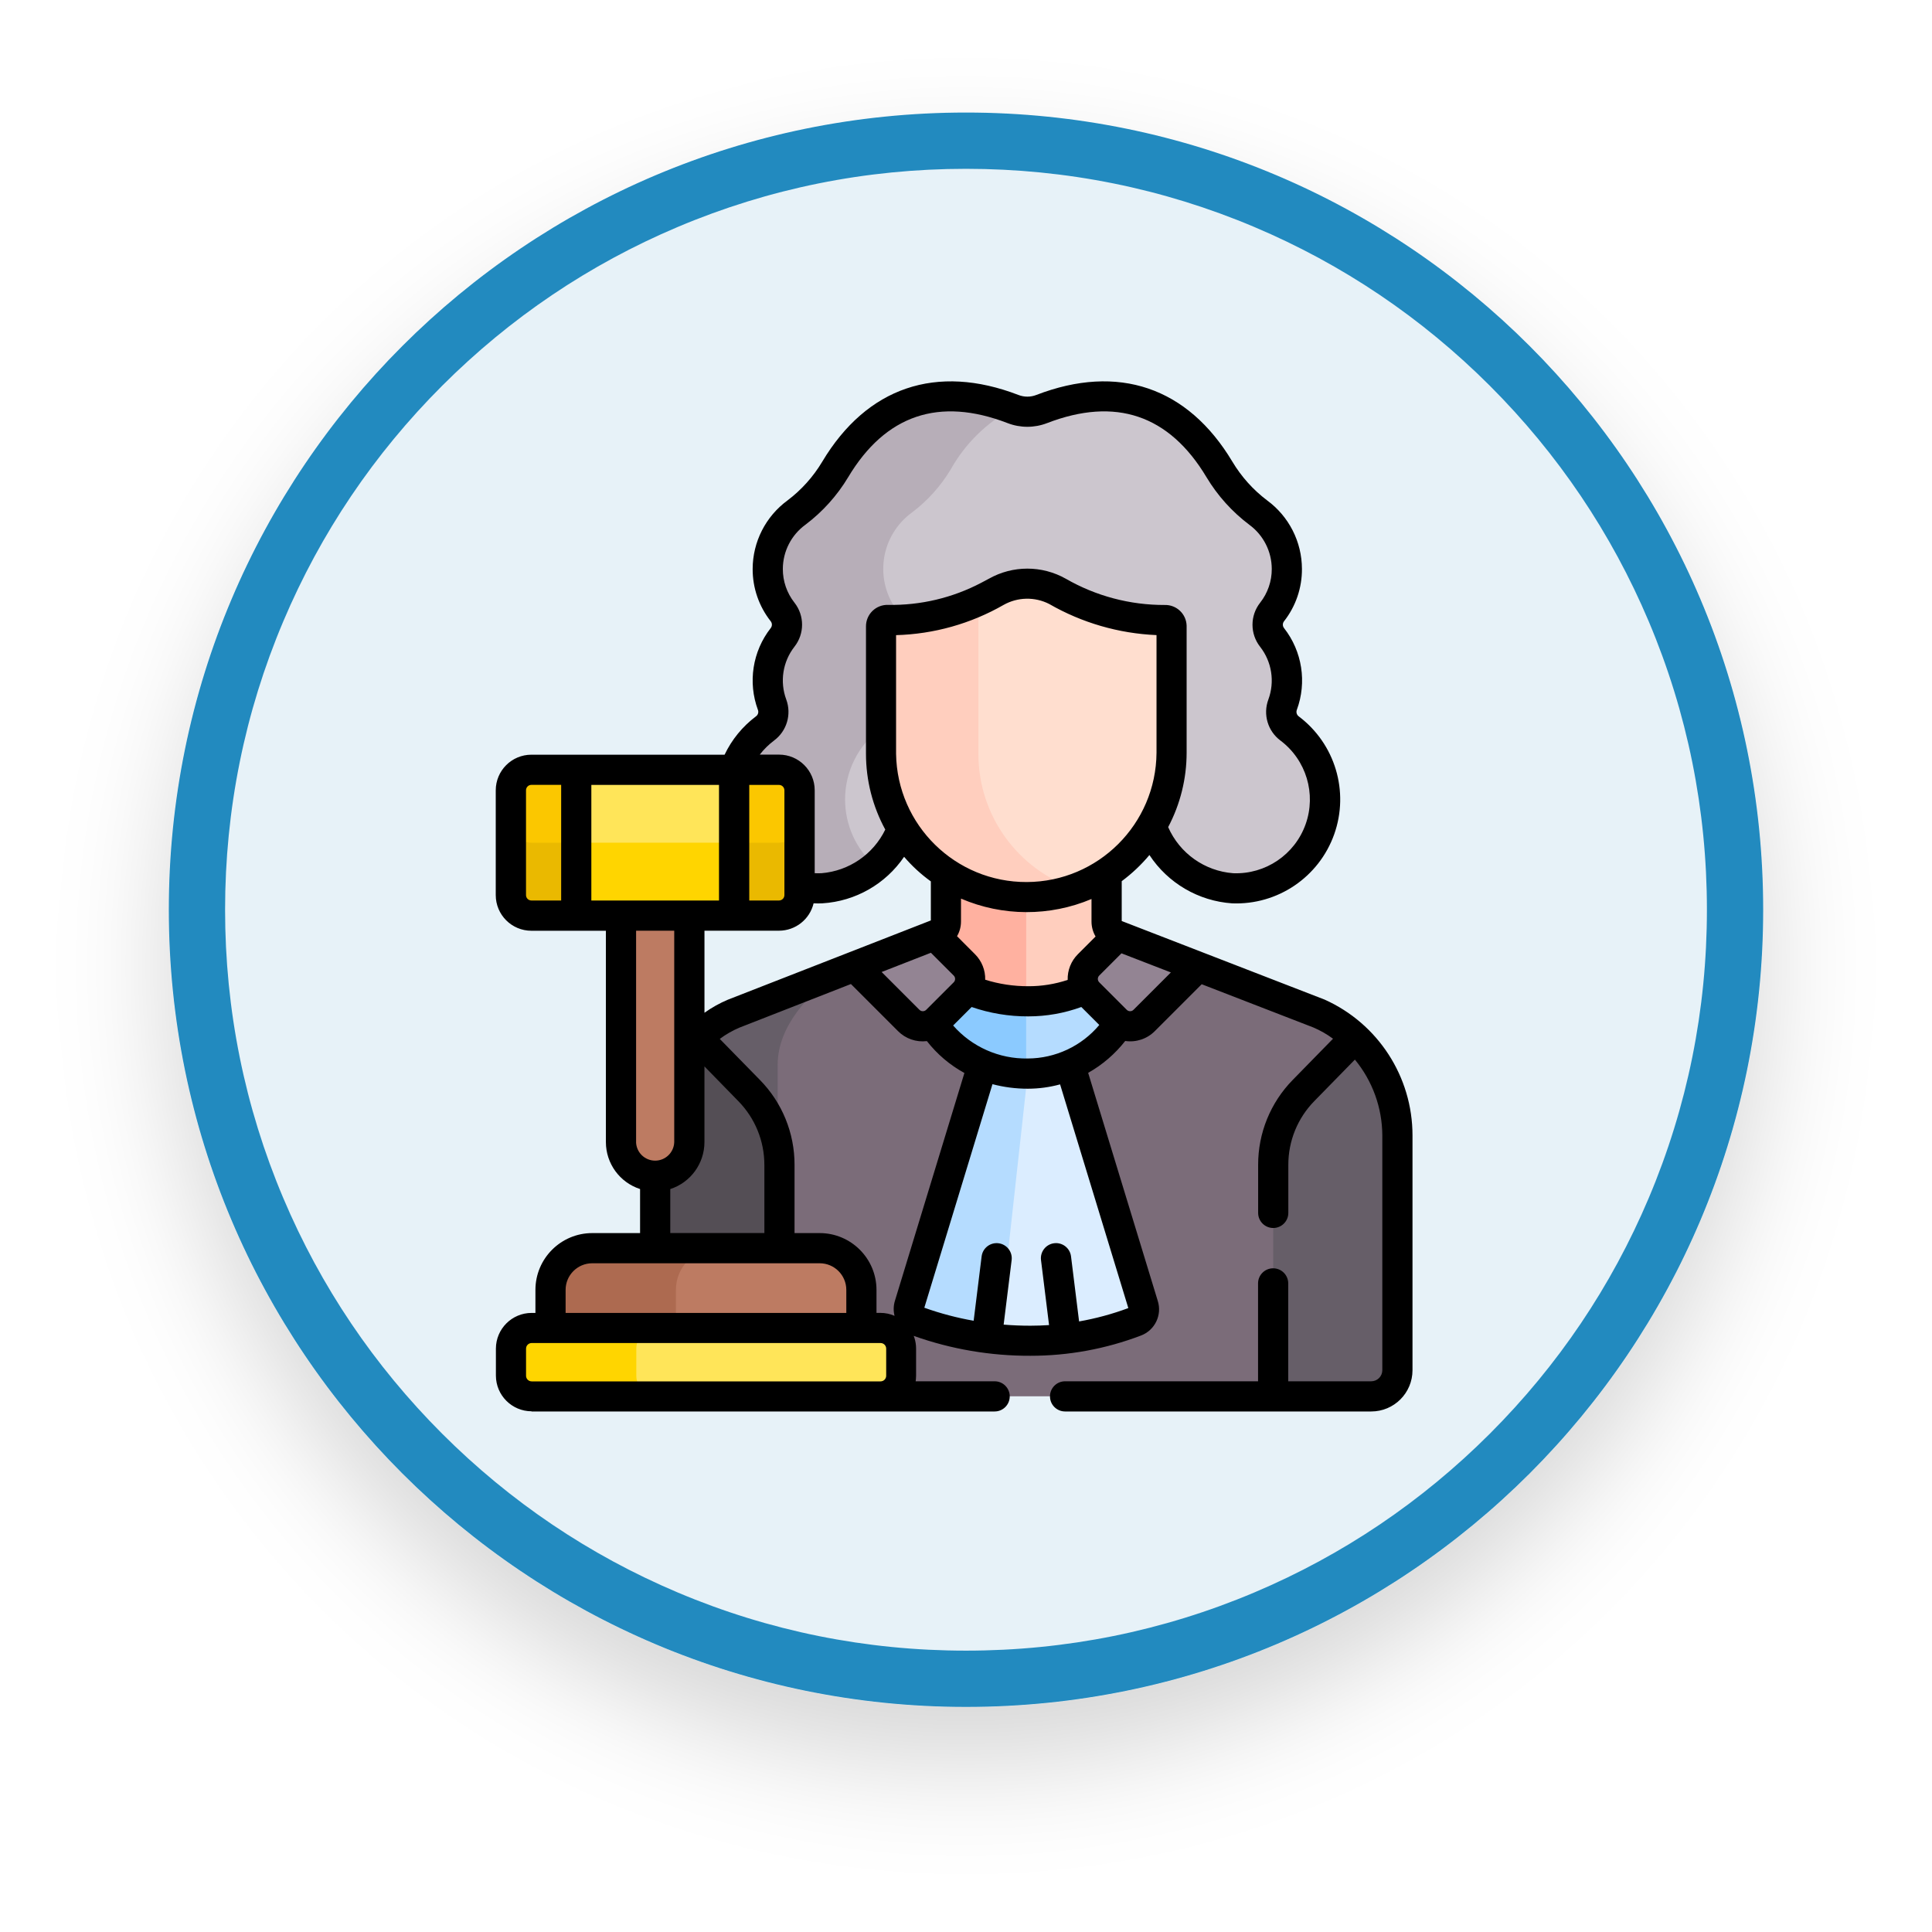
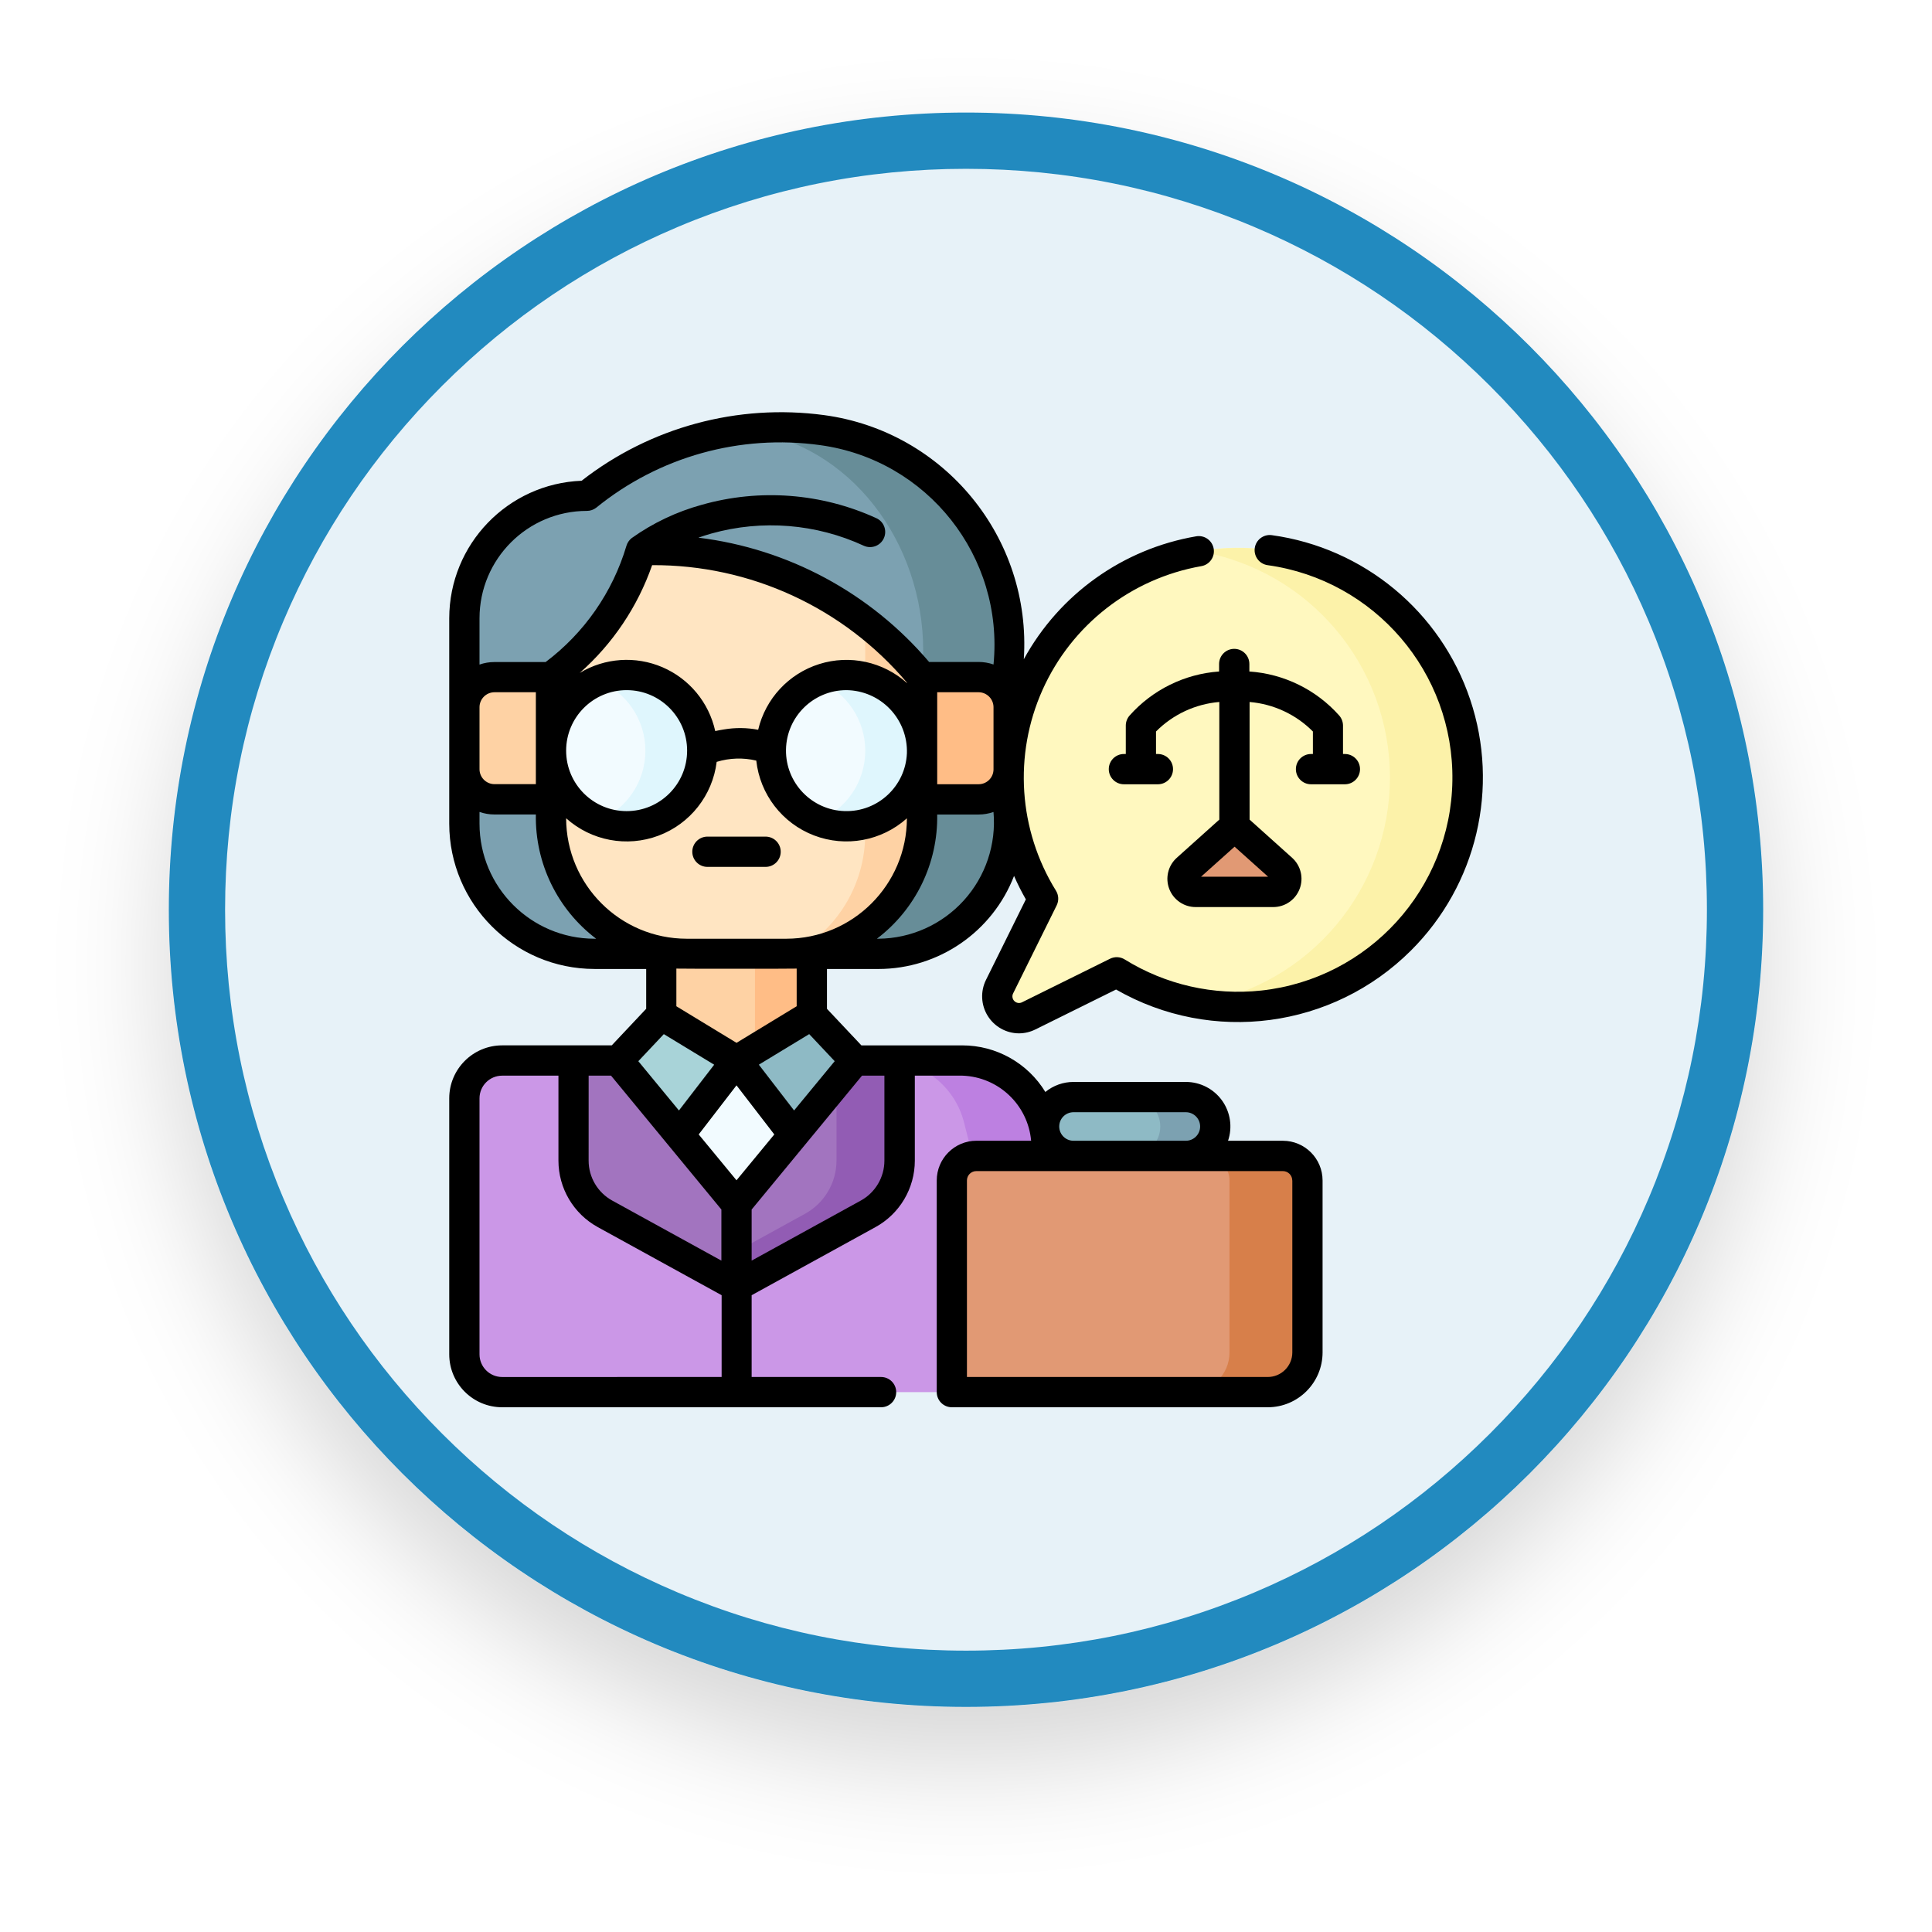
<svg xmlns="http://www.w3.org/2000/svg" width="103" height="103" viewBox="0 0 103 103">
  <defs>
-     <filter id="Trazado_978624" x="0" y="0" width="103" height="103" filterUnits="userSpaceOnUse">
+     <filter id="Trazado_904820" x="0" y="0" width="103" height="103" filterUnits="userSpaceOnUse">
      <feOffset dy="3" input="SourceAlpha" />
      <feGaussianBlur stdDeviation="3" result="blur" />
      <feFlood flood-opacity="0.161" />
      <feComposite operator="in" in2="blur" />
      <feComposite in="SourceGraphic" />
    </filter>
  </defs>
-   <g id="Grupo_1229568" data-name="Grupo 1229568" transform="translate(-171 -1577)">
-     <g id="Grupo_1229250" data-name="Grupo 1229250" transform="translate(0 -4285.629)">
-       <g id="Grupo_1226966" data-name="Grupo 1226966" transform="translate(180 5868.629)">
-         <g id="Grupo_1222970" data-name="Grupo 1222970">
-           <g id="Grupo_1222589" data-name="Grupo 1222589">
-             <g id="Grupo_1203109" data-name="Grupo 1203109">
-               <g id="Grupo_1176881" data-name="Grupo 1176881">
-                 <g id="Grupo_1175148" data-name="Grupo 1175148">
-                   <g id="Grupo_1173798" data-name="Grupo 1173798">
-                     <g id="Grupo_1171925" data-name="Grupo 1171925">
-                       <g id="Grupo_1164524" data-name="Grupo 1164524">
-                         <g id="Grupo_1144123" data-name="Grupo 1144123">
-                           <g transform="matrix(1, 0, 0, 1, -9, -6)" filter="url(#Trazado_978624)">
-                             <g id="Trazado_978624-2" data-name="Trazado 978624" transform="translate(9 6)" fill="#e7f2f8">
-                               <path d="M 42.5 83.5 C 36.964 83.5 31.595 82.416 26.541 80.279 C 21.659 78.214 17.274 75.257 13.509 71.491 C 9.743 67.726 6.786 63.341 4.721 58.459 C 2.584 53.405 1.5 48.036 1.5 42.5 C 1.5 36.964 2.584 31.595 4.721 26.541 C 6.786 21.659 9.743 17.274 13.509 13.509 C 17.274 9.743 21.659 6.786 26.541 4.721 C 31.595 2.584 36.964 1.5 42.5 1.5 C 48.036 1.5 53.405 2.584 58.459 4.721 C 63.341 6.786 67.726 9.743 71.491 13.509 C 75.257 17.274 78.214 21.659 80.279 26.541 C 82.416 31.595 83.5 36.964 83.5 42.5 C 83.5 48.036 82.416 53.405 80.279 58.459 C 78.214 63.341 75.257 67.726 71.491 71.491 C 67.726 75.257 63.341 78.214 58.459 80.279 C 53.405 82.416 48.036 83.5 42.5 83.5 Z" stroke="none" />
-                               <path d="M 42.5 3 C 37.166 3 31.994 4.044 27.126 6.103 C 22.422 8.092 18.198 10.941 14.569 14.569 C 10.941 18.198 8.092 22.422 6.103 27.126 C 4.044 31.994 3 37.166 3 42.5 C 3 47.834 4.044 53.006 6.103 57.874 C 8.092 62.578 10.941 66.802 14.569 70.431 C 18.198 74.059 22.422 76.908 27.126 78.897 C 31.994 80.956 37.166 82 42.5 82 C 47.834 82 53.006 80.956 57.874 78.897 C 62.578 76.908 66.802 74.059 70.431 70.431 C 74.059 66.802 76.908 62.578 78.897 57.874 C 80.956 53.006 82 47.834 82 42.5 C 82 37.166 80.956 31.994 78.897 27.126 C 76.908 22.422 74.059 18.198 70.431 14.569 C 66.802 10.941 62.578 8.092 57.874 6.103 C 53.006 4.044 47.834 3 42.5 3 M 42.5 0 C 65.972 0 85 19.028 85 42.5 C 85 65.972 65.972 85 42.5 85 C 19.028 85 0 65.972 0 42.5 C 0 19.028 19.028 0 42.5 0 Z" stroke="none" fill="#248abf" />
+   <g id="Grupo_1230291" data-name="Grupo 1230291" transform="translate(-171 -1248.075)">
+     <g id="Grupo_1229249" data-name="Grupo 1229249" transform="translate(0 140.473)">
+       <g id="Grupo_1223798" data-name="Grupo 1223798" transform="translate(-448.97 456.602)">
+         <g id="Grupo_1223164" data-name="Grupo 1223164" transform="translate(628.97 657)">
+           <g id="Grupo_1203639" data-name="Grupo 1203639">
+             <g id="Grupo_1202437" data-name="Grupo 1202437" transform="translate(0 0)">
+               <g id="Grupo_1177315" data-name="Grupo 1177315">
+                 <g id="Grupo_1173585" data-name="Grupo 1173585" transform="translate(0)">
+                   <g id="Grupo_1173428" data-name="Grupo 1173428" transform="translate(0 0)">
+                     <g id="Grupo_1171958" data-name="Grupo 1171958">
+                       <g id="Grupo_1167341" data-name="Grupo 1167341">
+                         <g id="Grupo_1166792" data-name="Grupo 1166792">
+                           <g transform="matrix(1, 0, 0, 1, -9, -6)" filter="url(#Trazado_904820)">
+                             <g id="Trazado_904820-2" data-name="Trazado 904820" transform="translate(9 6)" fill="#e7f2f8">
+                               <path d="M 42.5 83.5 C 36.964 83.5 31.595 82.416 26.541 80.278 C 21.659 78.214 17.274 75.257 13.509 71.491 C 9.743 67.725 6.786 63.341 4.721 58.458 C 2.584 53.405 1.5 48.036 1.5 42.5 C 1.5 36.964 2.584 31.595 4.721 26.541 C 6.786 21.659 9.743 17.274 13.509 13.509 C 17.274 9.743 21.659 6.786 26.541 4.721 C 31.595 2.584 36.964 1.5 42.5 1.5 C 48.036 1.5 53.405 2.584 58.458 4.721 C 63.341 6.786 67.725 9.743 71.491 13.509 C 75.257 17.274 78.214 21.659 80.279 26.541 C 82.416 31.595 83.5 36.964 83.5 42.5 C 83.5 48.036 82.416 53.405 80.279 58.458 C 78.214 63.341 75.257 67.725 71.491 71.491 C 67.725 75.257 63.341 78.214 58.458 80.278 C 53.405 82.416 48.036 83.5 42.5 83.5 Z" stroke="none" />
+                               <path d="M 42.5 3 C 37.166 3 31.994 4.044 27.126 6.103 C 22.422 8.092 18.198 10.941 14.569 14.569 C 10.941 18.198 8.092 22.422 6.103 27.126 C 4.044 31.994 3 37.166 3 42.5 C 3 47.834 4.044 53.006 6.103 57.874 C 8.092 62.577 10.941 66.802 14.569 70.431 C 18.198 74.059 22.422 76.908 27.126 78.897 C 31.994 80.956 37.166 82 42.5 82 C 47.834 82 53.006 80.956 57.874 78.897 C 62.577 76.908 66.802 74.059 70.431 70.431 C 74.059 66.802 76.908 62.577 78.897 57.874 C 80.956 53.006 82 47.834 82 42.5 C 82 37.166 80.956 31.994 78.897 27.126 C 76.908 22.422 74.059 18.198 70.431 14.569 C 66.802 10.941 62.577 8.092 57.874 6.103 C 53.006 4.044 47.834 3 42.5 3 M 42.5 0 C 65.972 0 85 19.028 85 42.5 C 85 65.972 65.972 85 42.5 85 C 19.028 85 0 65.972 0 42.5 C 0 19.028 19.028 0 42.5 0 Z" stroke="none" fill="#248abf" />
                            </g>
                          </g>
                        </g>
                      </g>
                    </g>
                  </g>
                </g>
              </g>
            </g>
          </g>
        </g>
      </g>
    </g>
-     <g id="juez_5_" data-name="juez (5)" transform="translate(169.245 1597.331)">
-       <g id="Grupo_1229567" data-name="Grupo 1229567" transform="translate(28.993 0.798)">
-         <path id="Trazado_1192260" data-name="Trazado 1192260" d="M220.526,25.145a1.1,1.1,0,0,1-.375-1.267,3.724,3.724,0,0,0-.559-3.584,1.1,1.1,0,0,1,0-1.36,3.718,3.718,0,0,0-.738-5.3,8.064,8.064,0,0,1-2.069-2.3c-1.5-2.5-4.375-5.186-9.479-3.218a2.122,2.122,0,0,1-1.525,0l-.038-.014h-.678L202,10.55l-2.065,2.709-1.877,2.28,1.6,4.757v4.013L196.8,26.239l-.563,3.245.483,2.092,1.723.92a5.018,5.018,0,0,0,1.423-2.014l13.3-.144a4.963,4.963,0,0,0,4.324,3.331,4.738,4.738,0,0,0,3.032-8.523Z" transform="translate(-179.014 -7.439)" fill="#ccc6ce" />
-         <path id="Trazado_1192261" data-name="Trazado 1192261" d="M194.363,293.259l-6.449-2.5-1.4.457-4.564,2.988h-6.6l-4.333-3.464h-1.405l-1.006.393-1.293.7-1.806,2.555-.179.877v7.313l-.149.008.425,3.176,5.017,7.9h21.3l.724-1.073V299.881l3.65-4.143v-1.2A6.3,6.3,0,0,0,194.363,293.259Z" transform="translate(-151.291 -260.351)" fill="#7b6c79" />
-         <path id="Trazado_1192262" data-name="Trazado 1192262" d="M135.824,294.4l-5.439,2.124a6.441,6.441,0,0,0-1.927,1.292v.959l3.57,4.318.3,2.245.4-.117v-5.967C132.726,297.171,134.448,295.448,135.824,294.4Z" transform="translate(-118.506 -263.62)" fill="#665e68" />
-         <g id="Grupo_1229566" data-name="Grupo 1229566" transform="translate(11.927 0)">
-           <path id="Trazado_1192263" data-name="Trazado 1192263" d="M152.762,28.937a4.73,4.73,0,0,1,1.893-3.789,1.1,1.1,0,0,0,.375-1.267,3.724,3.724,0,0,1,.559-3.584,1.1,1.1,0,0,0,0-1.36,3.718,3.718,0,0,1,.738-5.3,8.065,8.065,0,0,0,2.069-2.3,8.273,8.273,0,0,1,3.28-3.232c-5.08-1.94-7.95.739-9.441,3.232a8.069,8.069,0,0,1-2.069,2.3,3.718,3.718,0,0,0-.738,5.3,1.1,1.1,0,0,1,0,1.36,3.724,3.724,0,0,0-.558,3.586,1.1,1.1,0,0,1-.376,1.265,4.748,4.748,0,0,0-1.62,2.206l.441.47h2.333v4.961l.681.781a4.769,4.769,0,0,0,1.2.1,4.693,4.693,0,0,0,2.849-1.173A4.726,4.726,0,0,1,152.762,28.937Z" transform="translate(-146.874 -7.443)" fill="#b7aeb8" />
+     <g id="abogado_6_" data-name="abogado (6)" transform="translate(194.95 1260.521)">
+       <g id="Grupo_1230289" data-name="Grupo 1230289" transform="translate(0.807 10.339)">
+         <path id="Trazado_1192472" data-name="Trazado 1192472" d="M105.017,271.613h8.029v6.36h-8.029Z" transform="translate(-94.522 -244.218)" fill="#fed2a4" />
+         <path id="Trazado_1192473" data-name="Trazado 1192473" d="M151.46,271.613h3.03v6.36h-3.03Z" transform="translate(-135.967 -244.218)" fill="#ffbd86" />
+         <path id="Trazado_1192474" data-name="Trazado 1192474" d="M41.953,348.383H9.515A2.015,2.015,0,0,1,7.5,346.368V332.72A2.015,2.015,0,0,1,9.515,330.7H34.047a4.379,4.379,0,0,1,4.244,3.3Z" transform="translate(-7.5 -296.95)" fill="#cb97e7" />
+         <path id="Trazado_1192475" data-name="Trazado 1192475" d="M223.977,334a4.379,4.379,0,0,0-4.244-3.3H215.58a4.379,4.379,0,0,1,4.244,3.3l3.663,14.38h4.153Z" transform="translate(-193.187 -296.95)" fill="#bd80e1" />
+         <path id="Trazado_1192476" data-name="Trazado 1192476" d="M90,310.5,85.99,308.06,83.695,310.5l3.262,3.958Z" transform="translate(-75.495 -276.742)" fill="#a8d3d8" />
+         <path id="Trazado_1192477" data-name="Trazado 1192477" d="M142.317,310.5l4.014-2.437,2.295,2.437-3.262,3.958Z" transform="translate(-127.808 -276.742)" fill="#8ebac5" />
+         <path id="Trazado_1192478" data-name="Trazado 1192478" d="M117.049,330.708,114,334.665l3.047,3.7,3.047-3.7Z" transform="translate(-102.54 -296.953)" fill="#f2fbff" />
+         <path id="Trazado_1192479" data-name="Trazado 1192479" d="M63.937,330.7l6.309,7.654v4.381l-7.013-3.859a3.241,3.241,0,0,1-1.679-2.84V330.7Z" transform="translate(-55.737 -296.95)" fill="#a274bf" />
+         <path id="Trazado_1192480" data-name="Trazado 1192480" d="M148.627,330.7l-6.309,7.654v4.381l7.013-3.859a3.241,3.241,0,0,0,1.679-2.84V330.7Z" transform="translate(-127.809 -296.95)" fill="#a274bf" />
+         <path id="Trazado_1192481" data-name="Trazado 1192481" d="M148.627,330.7l-.979,1.188v4.147a3.241,3.241,0,0,1-1.679,2.84l-3.651,2.009v1.85l7.013-3.859a3.241,3.241,0,0,0,1.679-2.84V330.7Z" transform="translate(-127.809 -296.95)" fill="#925cb4" />
+         <path id="Trazado_1192482" data-name="Trazado 1192482" d="M29.579,45.121H14.439A6.939,6.939,0,0,1,7.5,38.182V27.229a6.53,6.53,0,0,1,6.53-6.53,16.33,16.33,0,0,1,12.544-3.5,11.422,11.422,0,0,1,9.944,11.356v9.625a6.939,6.939,0,0,1-6.939,6.939Z" transform="translate(-7.5 -17.054)" fill="#7ca1b1" />
+         <path id="Trazado_1192483" data-name="Trazado 1192483" d="M148.879,17.206a17.331,17.331,0,0,0-4.324-.02l.17.02c5.7.717,9.541,6.016,9.541,11.759V38.59a6.271,6.271,0,0,1-6.536,6.536h4.153a6.939,6.939,0,0,0,6.939-6.939V28.562a11.421,11.421,0,0,0-9.944-11.356Z" transform="translate(-129.805 -17.06)" fill="#678d98" />
+         <path id="Trazado_1192484" data-name="Trazado 1192484" d="M62.954,99.335H57.639A7.235,7.235,0,0,1,50.4,92.1V84.581a13.012,13.012,0,0,0,4.8-6.775h.678a18.481,18.481,0,0,1,14.3,6.775V92.1A7.234,7.234,0,0,1,62.954,99.335Z" transform="translate(-45.788 -71.268)" fill="#ffe5c2" />
+         <path id="Trazado_1192485" data-name="Trazado 1192485" d="M177.26,116.381V123.9a7.233,7.233,0,0,1-6.87,7.224,7.229,7.229,0,0,0,3.84-6.388v-11.3A18.412,18.412,0,0,1,177.26,116.381Z" transform="translate(-152.86 -103.068)" fill="#fed2a4" />
+         <path id="Trazado_1192486" data-name="Trazado 1192486" d="M12.118,147.275H9.1a1.6,1.6,0,0,1-1.6-1.6v-3.315a1.6,1.6,0,0,1,1.6-1.6h3.016Z" transform="translate(-7.5 -127.445)" fill="#fed2a4" />
+         <path id="Trazado_1192487" data-name="Trazado 1192487" d="M234.229,147.275h3.016a1.6,1.6,0,0,0,1.6-1.6v-3.315a1.6,1.6,0,0,0-1.6-1.6h-3.016Z" transform="translate(-209.829 -127.445)" fill="#ffbd86" />
+         <g id="Grupo_1230287" data-name="Grupo 1230287" transform="translate(28.405 6.43)">
+           <path id="Trazado_1192488" data-name="Trazado 1192488" d="M292.932,97.688A12.24,12.24,0,1,0,273.883,95.5L271.56,100.2a1.16,1.16,0,0,0,1.555,1.555l4.695-2.323A12.244,12.244,0,0,0,292.932,97.688Z" transform="translate(-271.435 -76.806)" fill="#fff8bf" />
+           <path id="Trazado_1192489" data-name="Trazado 1192489" d="M382.148,97.7a12.221,12.221,0,0,1-10.729,3.408,12.231,12.231,0,0,0-.01-24.114A12.232,12.232,0,0,1,382.148,97.7Z" transform="translate(-360.651 -76.815)" fill="#fcf2a9" />
+           <g id="Grupo_1230286" data-name="Grupo 1230286" transform="translate(9.889 14.835)">
+             <g id="Grupo_1230285" data-name="Grupo 1230285">
+               <g id="Grupo_1230284" data-name="Grupo 1230284">
+                 <path id="Trazado_1192490" data-name="Trazado 1192490" d="M368.159,218.149h-4.138a.7.7,0,0,1-.467-1.219l2.536-2.276,2.536,2.276a.7.7,0,0,1-.467,1.219Z" transform="translate(-363.323 -214.654)" fill="#e19974" />
+               </g>
+             </g>
+           </g>
        </g>
-         <path id="Trazado_1192264" data-name="Trazado 1192264" d="M294.068,242.747a.774.774,0,0,1-.495-.72l0-3.173A7.589,7.589,0,0,1,289.4,240.1c-.14,0-.277,0-.414-.011v6.25h3.156l1.931-2.289.091-1.263Z" transform="translate(-261.815 -214.029)" fill="#ffcebe" />
-         <path id="Trazado_1192265" data-name="Trazado 1192265" d="M251.126,240a7.991,7.991,0,0,1-4.279-1.253v3.179a.712.712,0,0,1-.33.627l-.272.106v.7L248,246.242h3.129V240Z" transform="translate(-223.658 -213.934)" fill="#ffb1a0" />
-         <path id="Trazado_1192266" data-name="Trazado 1192266" d="M112.393,329.041l-2.746-2.807c-.149.142-.3.293-.438.454l-.372.367V332.1l-1.45,1.517v3.83l.664.535h4.774l1.188-.535v-4.44A5.676,5.676,0,0,0,112.393,329.041Z" transform="translate(-99.696 -292.035)" fill="#544e55" />
-         <path id="Trazado_1192267" data-name="Trazado 1192267" d="M419.717,345.269a1.4,1.4,0,0,0,1.4-1.4V331.358a7.285,7.285,0,0,0-2.251-5.215l-2.755,2.816a5.675,5.675,0,0,0-1.618,3.969v12.341Z" transform="translate(-373.852 -291.954)" fill="#665e68" />
-         <path id="Trazado_1192268" data-name="Trazado 1192268" d="M94.044,267.7V254.437H90.4V267.7a1.822,1.822,0,1,0,3.645,0Z" transform="translate(-84.53 -227.94)" fill="#bd7b62" />
-         <path id="Trazado_1192269" data-name="Trazado 1192269" d="M124.208,430.784h-6.052l-.457.106-.873.688-.42,1.1v2.978h10.026v-2.648A2.223,2.223,0,0,0,124.208,430.784Z" transform="translate(-107.746 -385.37)" fill="#bd7b62" />
-         <path id="Trazado_1192270" data-name="Trazado 1192270" d="M64.277,430.784H57.591a2.223,2.223,0,0,0-2.223,2.223v2.648h6.685v-2.648A2.223,2.223,0,0,1,64.277,430.784Z" transform="translate(-53.257 -385.37)" fill="#ad6a50" />
-         <path id="Trazado_1192271" data-name="Trazado 1192271" d="M282.005,350.533,278.1,337.718l-2.4-.242L273.841,352.3a18.566,18.566,0,0,0,2.138.125,15.719,15.719,0,0,0,5.62-1.029A.69.69,0,0,0,282.005,350.533Z" transform="translate(-248.293 -302.071)" fill="#dbedff" />
-         <path id="Trazado_1192272" data-name="Trazado 1192272" d="M237.353,337.721l-3.9,12.8a.7.7,0,0,0,.426.866,16.844,16.844,0,0,0,2.9.774l1.59-1.38,1.39-12.6-.474-.7Z" transform="translate(-212.206 -302.077)" fill="#b5dcff" />
-         <path id="Trazado_1192273" data-name="Trazado 1192273" d="M294.987,302.749l-1.271-.7a7.48,7.48,0,0,1-3.059.649l-.107,0-.144.191v3.54l.144.125h.084a5.829,5.829,0,0,0,4.889-2.687Z" transform="translate(-263.081 -270.442)" fill="#b5dcff" />
-         <path id="Trazado_1192274" data-name="Trazado 1192274" d="M250.365,302.711a8.214,8.214,0,0,1-3.138-.644l-1.181.522-.654,1.309a5.881,5.881,0,0,0,4.973,2.668Z" transform="translate(-222.896 -270.461)" fill="#8bcaff" />
-         <path id="Trazado_1192275" data-name="Trazado 1192275" d="M206.5,276.884l2.885,2.885a1.059,1.059,0,0,0,1.5,0l1.468-1.468a1.058,1.058,0,0,0,0-1.5l-1.586-1.586Z" transform="translate(-188.174 -246.493)" fill="#938493" />
-         <path id="Trazado_1192276" data-name="Trazado 1192276" d="M321.628,280.015a1.059,1.059,0,0,0,1.5,0l2.866-2.866-4.274-1.655-1.556,1.556a1.058,1.058,0,0,0,0,1.5Z" transform="translate(-289.367 -246.738)" fill="#938493" />
-         <path id="Trazado_1192277" data-name="Trazado 1192277" d="M55.385,470.46h-18.6a1.1,1.1,0,0,0-1.1,1.1V473a1.1,1.1,0,0,0,1.1,1.1h18.6a1.1,1.1,0,0,0,1.1-1.1V471.56a1.1,1.1,0,0,0-1.1-1.1Z" transform="translate(-35.689 -420.789)" fill="#ffe559" />
-         <path id="Trazado_1192278" data-name="Trazado 1192278" d="M35.922,196.747l.483.308H39.8v-3.5l-.625-.5H36.782a1.093,1.093,0,0,0-1.093,1.093v2.076Z" transform="translate(-35.689 -173.147)" fill="#fbc700" />
-         <path id="Trazado_1192279" data-name="Trazado 1192279" d="M36.782,220.187a1.093,1.093,0,0,1-1.093-1.093v3.886a1.093,1.093,0,0,0,1.093,1.093h2.391l.625-.3v-3.886l-.625.3Z" transform="translate(-35.689 -196.389)" fill="#eab900" />
-         <path id="Trazado_1192280" data-name="Trazado 1192280" d="M144.78,197.054h2.946l.51-.353.225-.436v-2.114a1.093,1.093,0,0,0-1.093-1.093h-2.391l-.2.184v3.813Z" transform="translate(-133.077 -173.146)" fill="#fbc700" />
-         <path id="Trazado_1192281" data-name="Trazado 1192281" d="M147.368,220.187h-2.391l-.2-.275V223.8l.2.275h2.391a1.093,1.093,0,0,0,1.093-1.093v-3.886A1.093,1.093,0,0,1,147.368,220.187Z" transform="translate(-133.078 -196.389)" fill="#eab900" />
-         <path id="Trazado_1192282" data-name="Trazado 1192282" d="M68.163,193.058h8.415v4H68.163Z" transform="translate(-64.679 -173.146)" fill="#ffe559" />
-         <path id="Trazado_1192283" data-name="Trazado 1192283" d="M68.163,229.281h8.415v3.886H68.163Z" transform="translate(-64.679 -205.483)" fill="#ffd500" />
-         <path id="Trazado_1192284" data-name="Trazado 1192284" d="M275.487,102.468a11.289,11.289,0,0,1-5.682-1.505,3.4,3.4,0,0,0-3.319,0c-.286.16-.6.323-.949.48l-.3.581v10.137l1.85,2.977,2.783,1.522.4.118.431.03a7.742,7.742,0,0,0,5.132-7.26V102.8A.34.34,0,0,0,275.487,102.468Z" transform="translate(-240.613 -90.542)" fill="#ffdecf" />
-         <path id="Trazado_1192285" data-name="Trazado 1192285" d="M224.793,117.182v-8.163a10.883,10.883,0,0,1-4.842,1.026.34.34,0,0,0-.353.336v6.8a7.644,7.644,0,0,0,7.847,7.636,7.48,7.48,0,0,0,2.515-.433,7.585,7.585,0,0,1-5.167-7.2Z" transform="translate(-199.869 -98.122)" fill="#ffcebe" />
-         <path id="Trazado_1192286" data-name="Trazado 1192286" d="M110.019,470.46H97.79l-.266.058-.443.416-.192.416v1.931l.332.557.379.2.286.063h12.133a1.1,1.1,0,0,0,1.1-1.1V471.56A1.1,1.1,0,0,0,110.019,470.46Z" transform="translate(-90.324 -420.789)" fill="#ffe559" />
-         <path id="Trazado_1192287" data-name="Trazado 1192287" d="M42.374,473V471.56a1.1,1.1,0,0,1,1.1-1.1H36.789a1.1,1.1,0,0,0-1.1,1.1V473a1.1,1.1,0,0,0,1.1,1.1h6.685A1.1,1.1,0,0,1,42.374,473Z" transform="translate(-35.689 -420.789)" fill="#ffd500" />
+         <path id="Trazado_1192491" data-name="Trazado 1192491" d="M265.841,390.54H249V379.256a1.31,1.31,0,0,1,1.31-1.31h16.337a1.31,1.31,0,0,1,1.31,1.31v9.169A2.115,2.115,0,0,1,265.841,390.54Z" transform="translate(-223.01 -339.107)" fill="#e19974" />
+         <path id="Trazado_1192492" data-name="Trazado 1192492" d="M371.856,377.947H367.7a1.31,1.31,0,0,1,1.31,1.31v9.169a2.115,2.115,0,0,1-2.115,2.115h4.153a2.115,2.115,0,0,0,2.115-2.115v-9.169A1.31,1.31,0,0,0,371.856,377.947Z" transform="translate(-328.219 -339.108)" fill="#d77f4a" />
+         <path id="Trazado_1192493" data-name="Trazado 1192493" d="M302.232,351.943h-5.99a1.568,1.568,0,0,1,0-3.136h5.99a1.568,1.568,0,1,1,0,3.136Z" transform="translate(-263.768 -313.104)" fill="#8ebac5" />
+         <path id="Trazado_1192494" data-name="Trazado 1192494" d="M340.593,348.807h-2.931a1.568,1.568,0,0,1,0,3.136h2.931a1.568,1.568,0,0,0,0-3.136Z" transform="translate(-302.13 -313.104)" fill="#7ca1b1" />
+         <circle id="Elipse_14832" data-name="Elipse 14832" cx="4.032" cy="4.032" r="4.032" transform="translate(16.34 13.201)" fill="#f2fbff" />
+         <circle id="Elipse_14833" data-name="Elipse 14833" cx="4.032" cy="4.032" r="4.032" transform="translate(4.618 13.201)" fill="#f2fbff" />
+         <g id="Grupo_1230288" data-name="Grupo 1230288" transform="translate(7.134 13.201)">
+           <path id="Trazado_1192495" data-name="Trazado 1192495" d="M184.23,139.721a4.018,4.018,0,0,0-1.515.3,4.032,4.032,0,0,1,0,7.473,4.032,4.032,0,1,0,1.515-7.769Z" transform="translate(-170.993 -139.721)" fill="#dff6fd" />
+           <path id="Trazado_1192496" data-name="Trazado 1192496" d="M75.308,139.721a4.019,4.019,0,0,0-1.515.3,4.032,4.032,0,0,1,0,7.473,4.032,4.032,0,1,0,1.515-7.769Z" transform="translate(-73.793 -139.721)" fill="#dff6fd" />
+         </g>
      </g>
-       <path id="Trazado_1192288" data-name="Trazado 1192288" d="M30.093,54.918H54.782a.8.8,0,1,0,0-1.609H50.571c0-.022.005-.045.008-.068s0-.034.006-.051c.005-.058.009-.117.009-.176V51.569A1.9,1.9,0,0,0,50.508,51c-.012-.038-.027-.075-.041-.112a18.327,18.327,0,0,0,6.212,1.061H56.7a16.5,16.5,0,0,0,5.888-1.081,1.493,1.493,0,0,0,.889-1.85L59.768,36.866a6.693,6.693,0,0,0,1.975-1.7,1.847,1.847,0,0,0,1.578-.525l2.5-2.5,5.952,2.305a5.13,5.13,0,0,1,1.049.6l-2.144,2.192a6.444,6.444,0,0,0-1.848,4.531v2.563a.8.8,0,1,0,1.609,0V41.773a4.844,4.844,0,0,1,1.389-3.406l2.16-2.208A6.4,6.4,0,0,1,75.45,40.2V52.718a.592.592,0,0,1-.591.591H70.434V48.09a.8.8,0,1,0-1.609,0v5.219H58.537a.8.8,0,1,0,0,1.609H74.859a2.2,2.2,0,0,0,2.2-2.2V40.2a7.935,7.935,0,0,0-4.686-7.24l-.016-.006-10.8-4.183,0-2.124a8.619,8.619,0,0,0,1.477-1.395,5.745,5.745,0,0,0,4.411,2.577,5.543,5.543,0,0,0,3.547-9.97h0a.3.3,0,0,1-.1-.344,4.529,4.529,0,0,0-.68-4.359.294.294,0,0,1,0-.368A4.479,4.479,0,0,0,71.165,10a4.541,4.541,0,0,0-1.857-3.654,7.243,7.243,0,0,1-1.853-2.066C65.076.306,61.362-.956,57,.727a1.312,1.312,0,0,1-.946,0C51.685-.956,47.97.306,45.591,4.283a7.246,7.246,0,0,1-1.853,2.066A4.541,4.541,0,0,0,41.881,10a4.479,4.479,0,0,0,.961,2.788.294.294,0,0,1,0,.368,4.529,4.529,0,0,0-.679,4.362.293.293,0,0,1-.105.341,5.531,5.531,0,0,0-1.673,2.045h-10.3a1.9,1.9,0,0,0-1.9,1.9v5.586a1.9,1.9,0,0,0,1.9,1.9h3.972V40.56a2.631,2.631,0,0,0,1.822,2.5v2.348H33.328A3.031,3.031,0,0,0,30.3,48.436v1.228h-.207a1.907,1.907,0,0,0-1.9,1.9v1.445a1.907,1.907,0,0,0,1.9,1.9ZM49.471,49a1.489,1.489,0,0,0-.025.82,1.891,1.891,0,0,0-.757-.158h-.206V48.436a3.031,3.031,0,0,0-3.028-3.028H44.114V41.772a6.444,6.444,0,0,0-1.848-4.531l-2.138-2.185a5.069,5.069,0,0,1,1.044-.6L47.12,32.13l2.513,2.513a1.852,1.852,0,0,0,1.537.53,6.484,6.484,0,0,0,2,1.7Zm-6.965-7.23v3.636H37.489V43.061a2.635,2.635,0,0,0,1.822-2.5h0V36.522l1.8,1.845A4.843,4.843,0,0,1,42.505,41.772Zm6.251-10.281,2.627-1.026L52.6,31.679a.254.254,0,0,1,0,.359l-1.468,1.468a.256.256,0,0,1-.358,0ZM61.909,49.406a14.9,14.9,0,0,1-2.625.712l-.43-3.469a.8.8,0,0,0-1.6.2l.429,3.464q-.492.032-.989.033H56.68q-.717,0-1.418-.058l.426-3.438a.8.8,0,0,0-1.6-.2l-.425,3.432a16.043,16.043,0,0,1-2.63-.695l3.633-11.918a7.388,7.388,0,0,0,1.876.242h.013a6.553,6.553,0,0,0,1.716-.231ZM56.552,36.1h-.006a5.163,5.163,0,0,1-3.977-1.759l.986-.986a9.143,9.143,0,0,0,3.013.5h.01a8.238,8.238,0,0,0,2.825-.5l.958.958A5,5,0,0,1,56.552,36.1Zm-3.775-6.519a1.547,1.547,0,0,0,.211-.791V27.576a8.876,8.876,0,0,0,6.958.021v1.2a1.58,1.58,0,0,0,.217.8l-.945.945a1.856,1.856,0,0,0-.542,1.368,6.559,6.559,0,0,1-2.105.337,7.6,7.6,0,0,1-2.292-.346,1.856,1.856,0,0,0-.543-1.359Zm11.4,1.931-1.993,1.993a.254.254,0,0,1-.359,0h0l-1.467-1.467h0a.254.254,0,0,1,0-.359l1.186-1.186ZM63.412,19.8a6.943,6.943,0,0,1-13.885.057V13.53a12.2,12.2,0,0,0,5.733-1.612,2.574,2.574,0,0,1,2.426-.052,12.541,12.541,0,0,0,5.726,1.662Zm-20.387-.654a1.9,1.9,0,0,0,.646-2.188,2.92,2.92,0,0,1,.437-2.81,1.9,1.9,0,0,0,0-2.352A2.885,2.885,0,0,1,43.49,10a2.926,2.926,0,0,1,1.2-2.354,8.914,8.914,0,0,0,2.285-2.539c1.987-3.32,4.846-4.289,8.5-2.88a2.918,2.918,0,0,0,2.1,0c3.653-1.409,6.512-.44,8.5,2.88a8.911,8.911,0,0,0,2.285,2.539A2.926,2.926,0,0,1,69.556,10a2.884,2.884,0,0,1-.619,1.8,1.9,1.9,0,0,0,0,2.353,2.919,2.919,0,0,1,.438,2.808,1.9,1.9,0,0,0,.646,2.19A3.933,3.933,0,0,1,67.5,26.223a4.127,4.127,0,0,1-3.467-2.459,8.484,8.484,0,0,0,.984-3.964c0-7.438,0-6.691,0-6.778a1.137,1.137,0,0,0-1.164-1.1,10.505,10.505,0,0,1-5.278-1.4,4.174,4.174,0,0,0-4.1,0c-.129.072-.268.146-.412.219A10.282,10.282,0,0,1,49.1,11.917a1.141,1.141,0,0,0-1.177,1.145h0v6.794a8.443,8.443,0,0,0,1.028,4.04,4.155,4.155,0,0,1-3.4,2.326q-.181.007-.362,0V21.8a1.9,1.9,0,0,0-1.9-1.9H42.26A3.951,3.951,0,0,1,43.025,19.147ZM41.7,21.515h1.586a.289.289,0,0,1,.288.288v5.586a.289.289,0,0,1-.288.288H41.7Zm1.586,7.772a1.9,1.9,0,0,0,1.844-1.46c.159.007.318.011.477,0a5.693,5.693,0,0,0,4.348-2.48,8.08,8.08,0,0,0,1.426,1.311V28.74l-10.8,4.217-.014.005a6.544,6.544,0,0,0-1.255.7V29.287ZM31.672,27.677H30.086a.289.289,0,0,1-.288-.288V21.8a.289.289,0,0,1,.288-.288h1.586Zm1.609,0V21.515h6.806v6.162ZM35.667,40.56V29.287H37.7v6.164h0V40.56a1.018,1.018,0,0,1-2.035,0Zm-3.758,7.876a1.42,1.42,0,0,1,1.419-1.419H45.455a1.42,1.42,0,0,1,1.419,1.419v1.228H31.909ZM29.8,51.569a.3.3,0,0,1,.3-.3h18.6a.3.3,0,0,1,.3.3v1.445a.3.3,0,0,1-.3.3h-18.6a.3.3,0,0,1-.3-.3V51.569Z" transform="translate(0 0)" />
+       <g id="Grupo_1230290" data-name="Grupo 1230290" transform="translate(0 9.529)">
+         <path id="Trazado_1192497" data-name="Trazado 1192497" d="M124.33,219.783h-3.1a.807.807,0,0,0,0,1.614h3.1a.807.807,0,0,0,0-1.614Z" transform="translate(-107.465 -197.156)" />
+         <path id="Trazado_1192498" data-name="Trazado 1192498" d="M28.613,39.8a1.974,1.974,0,0,0,1.755,2.845,1.986,1.986,0,0,0,.882-.209l4.3-2.128a13.053,13.053,0,0,0,15.73-2.087,13.033,13.033,0,0,0-7.425-22.136.807.807,0,1,0-.221,1.6,11.427,11.427,0,0,1-.34,22.677,11.478,11.478,0,0,1-7.28-1.656.807.807,0,0,0-.785-.039l-4.695,2.323a.353.353,0,0,1-.473-.473l2.323-4.695a.807.807,0,0,0-.039-.785,11.447,11.447,0,0,1,7.75-17.3.807.807,0,1,0-.272-1.591A12.974,12.974,0,0,0,30.632,22.7,12.325,12.325,0,0,0,19.982,9.684a17.277,17.277,0,0,0-12.926,3.5A7.345,7.345,0,0,0,0,20.513V31.466a7.755,7.755,0,0,0,7.746,7.746H10.5v2.123l-1.836,1.95H2.822A2.826,2.826,0,0,0,0,46.109V59.757a2.825,2.825,0,0,0,2.822,2.822h20.2a.807.807,0,0,0,0-1.614h-6.9v-4.36l6.6-3.629a4.048,4.048,0,0,0,2.1-3.547V44.9h2.539a3.811,3.811,0,0,1,3.661,3.47H28.107a2.119,2.119,0,0,0-2.117,2.117V61.772h0a.807.807,0,0,0,.807.807H43.638a2.926,2.926,0,0,0,2.922-2.922V50.488a2.119,2.119,0,0,0-2.117-2.117H41.52a2.374,2.374,0,0,0-2.249-3.136h-5.99a2.363,2.363,0,0,0-1.5.535,5.184,5.184,0,0,0-4.427-2.484h-5.38l-1.836-1.95V39.213h2.748a7.758,7.758,0,0,0,7.226-4.961,12.965,12.965,0,0,0,.629,1.25ZM44.947,50.488v9.169a1.31,1.31,0,0,1-1.308,1.308H27.6V50.488a.5.5,0,0,1,.5-.5H44.444a.5.5,0,0,1,.5.5ZM33.281,46.849h5.99a.761.761,0,1,1,0,1.522h-5.99a.761.761,0,1,1,0-1.522ZM18.523,41.2,15.316,43.15,12.109,41.2V39.192c.182.012,6.232.012,6.414,0ZM13.3,48.034l2.015-2.617,2.015,2.617-2.015,2.444Zm-1.86-5.348,2.685,1.63-1.879,2.44-2.165-2.627ZM7.432,44.9H8.627l5.882,7.136v2.725l-5.817-3.2a2.434,2.434,0,0,1-1.261-2.133Zm10.953,1.855-1.879-2.44,2.685-1.63,1.359,1.443ZM17.973,37.6H12.659a6.434,6.434,0,0,1-6.427-6.422,4.835,4.835,0,0,0,8.026-3.007,4.035,4.035,0,0,1,2.111-.068A4.835,4.835,0,0,0,24.4,31.18,6.435,6.435,0,0,1,17.973,37.6ZM1.614,25.253a.8.8,0,0,1,.794-.794H4.618v4.9H2.408a.8.8,0,0,1-.794-.794Zm9.2-7.569A17.663,17.663,0,0,1,24.4,23.944v.022a4.835,4.835,0,0,0-7.93,2.494,5.152,5.152,0,0,0-1.824-.018c-.164.025-.32.055-.465.087a4.836,4.836,0,0,0-7.223-3.1,13.654,13.654,0,0,0,3.859-5.745ZM24.4,27.709a3.225,3.225,0,1,1-3.222-3.362A3.262,3.262,0,0,1,24.4,27.709ZM9.457,24.347a3.225,3.225,0,1,1-3.225,3.225A3.229,3.229,0,0,1,9.457,24.347Zm16.558.112h2.209a.8.8,0,0,1,.793.784v3.336a.794.794,0,0,1-.793.784H26.015ZM7.336,14.791a.807.807,0,0,0,.5-.17A15.544,15.544,0,0,1,19.78,11.286,10.747,10.747,0,0,1,29.017,22.98a2.4,2.4,0,0,0-.793-.135H25.583a19.2,19.2,0,0,0-12.3-6.627c.222-.078.456-.153.7-.222a11.8,11.8,0,0,1,8.128.657.807.807,0,1,0,.649-1.478,13.505,13.505,0,0,0-9.29-.711,11.869,11.869,0,0,0-3.745,1.778.818.818,0,0,0-.277.407,12.059,12.059,0,0,1-4.309,6.2H2.408a2.4,2.4,0,0,0-.794.135V20.513a5.729,5.729,0,0,1,5.722-5.722ZM1.614,31.466v-.625a2.4,2.4,0,0,0,.794.135H4.618A8.126,8.126,0,0,0,7.832,37.6H7.746a6.139,6.139,0,0,1-6.132-6.132Zm1.207,29.5a1.209,1.209,0,0,1-1.207-1.207V46.109A1.209,1.209,0,0,1,2.822,44.9h3v4.529a4.049,4.049,0,0,0,2.1,3.547l6.6,3.629v4.36ZM23.2,49.429a2.434,2.434,0,0,1-1.261,2.132l-5.817,3.2V52.037L22.006,44.9H23.2ZM22.885,37.6H22.8a8.124,8.124,0,0,0,3.214-6.622h2.209a2.4,2.4,0,0,0,.793-.135A6.21,6.21,0,0,1,22.885,37.6Z" transform="translate(0 -9.529)" />
+         <path id="Trazado_1192499" data-name="Trazado 1192499" d="M327.889,130.294a.819.819,0,0,0-.2.529v1.52h-.1a.807.807,0,0,0,0,1.614H329.4a.807.807,0,0,0,0-1.614h-.1v-1.2a5.389,5.389,0,0,1,3.375-1.574v6.271l-2.268,2.036a1.506,1.506,0,0,0,1.006,2.627h4.138a1.506,1.506,0,0,0,1.006-2.626l-2.268-2.036v-6.271a5.39,5.39,0,0,1,3.375,1.573v1.2h-.1a.807.807,0,0,0,0,1.614h1.805a.807.807,0,0,0,0-1.614h-.1v-1.52a.818.818,0,0,0-.2-.529,7.053,7.053,0,0,0-4.792-2.35v-.4a.807.807,0,1,0-1.614,0v.4A7.052,7.052,0,0,0,327.889,130.294Zm3.814,8.59,1.786-1.6,1.786,1.6Z" transform="translate(-291.62 -114.12)" />
+       </g>
    </g>
  </g>
</svg>
